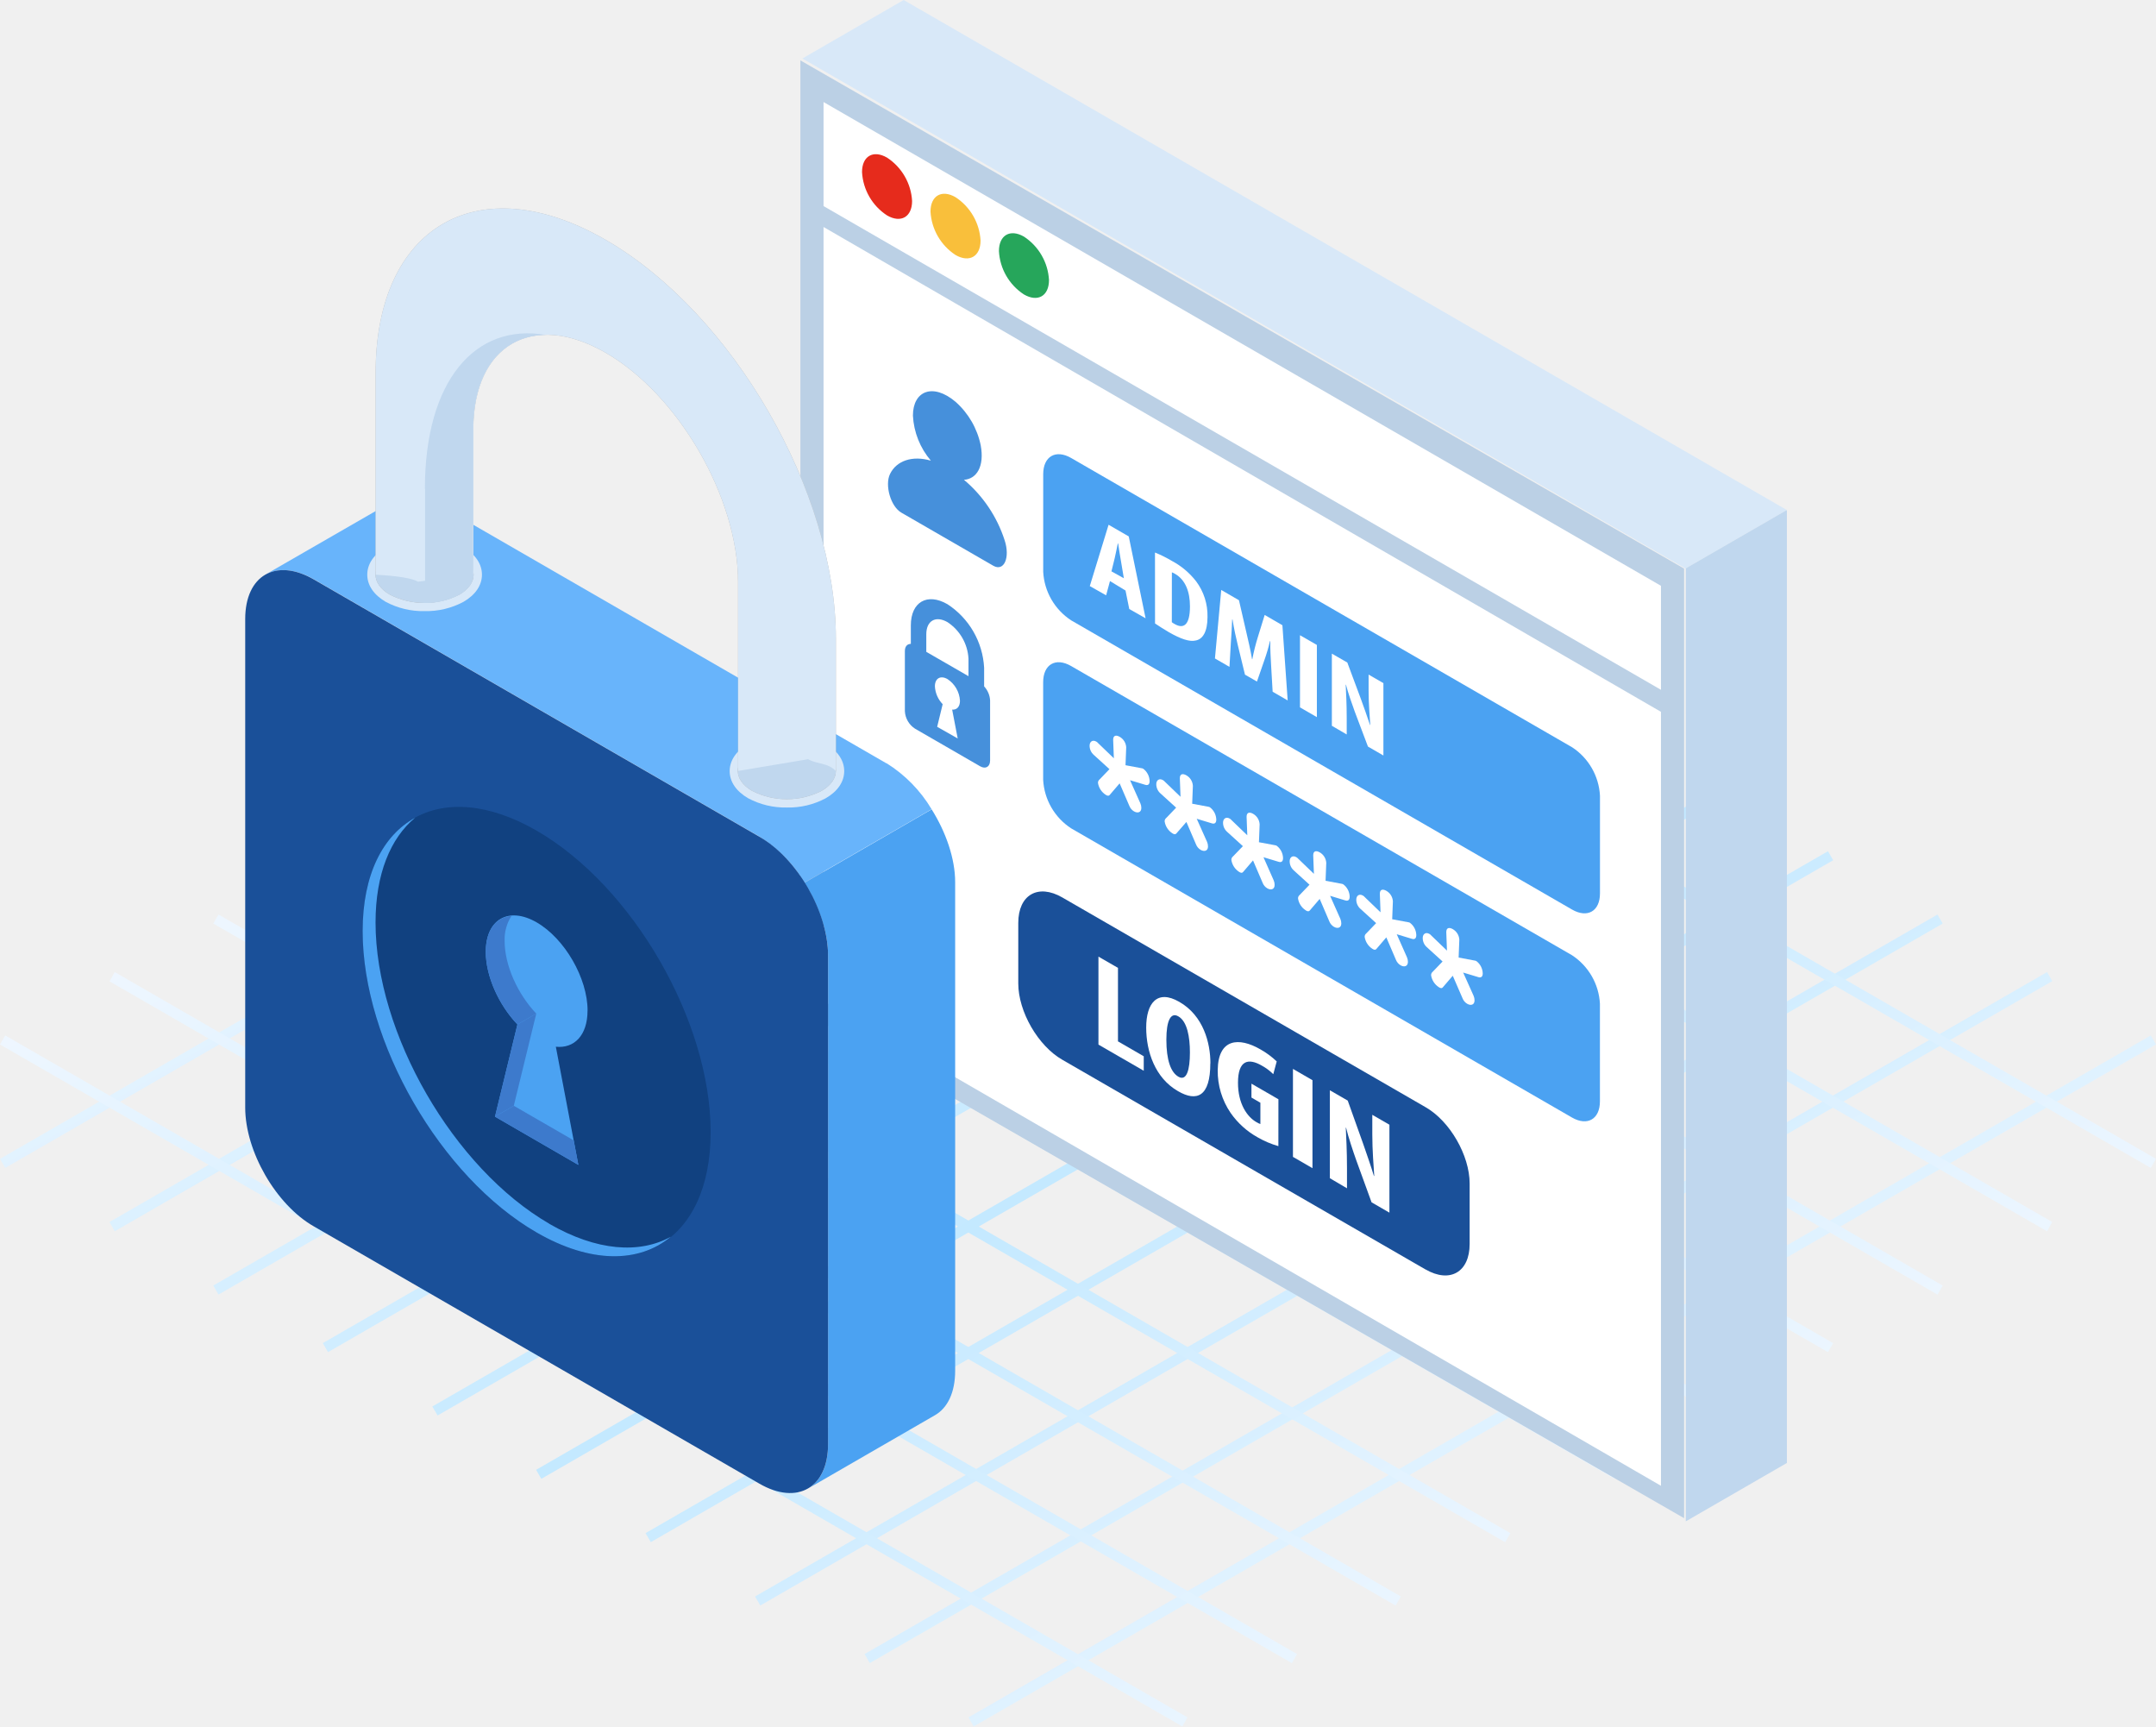
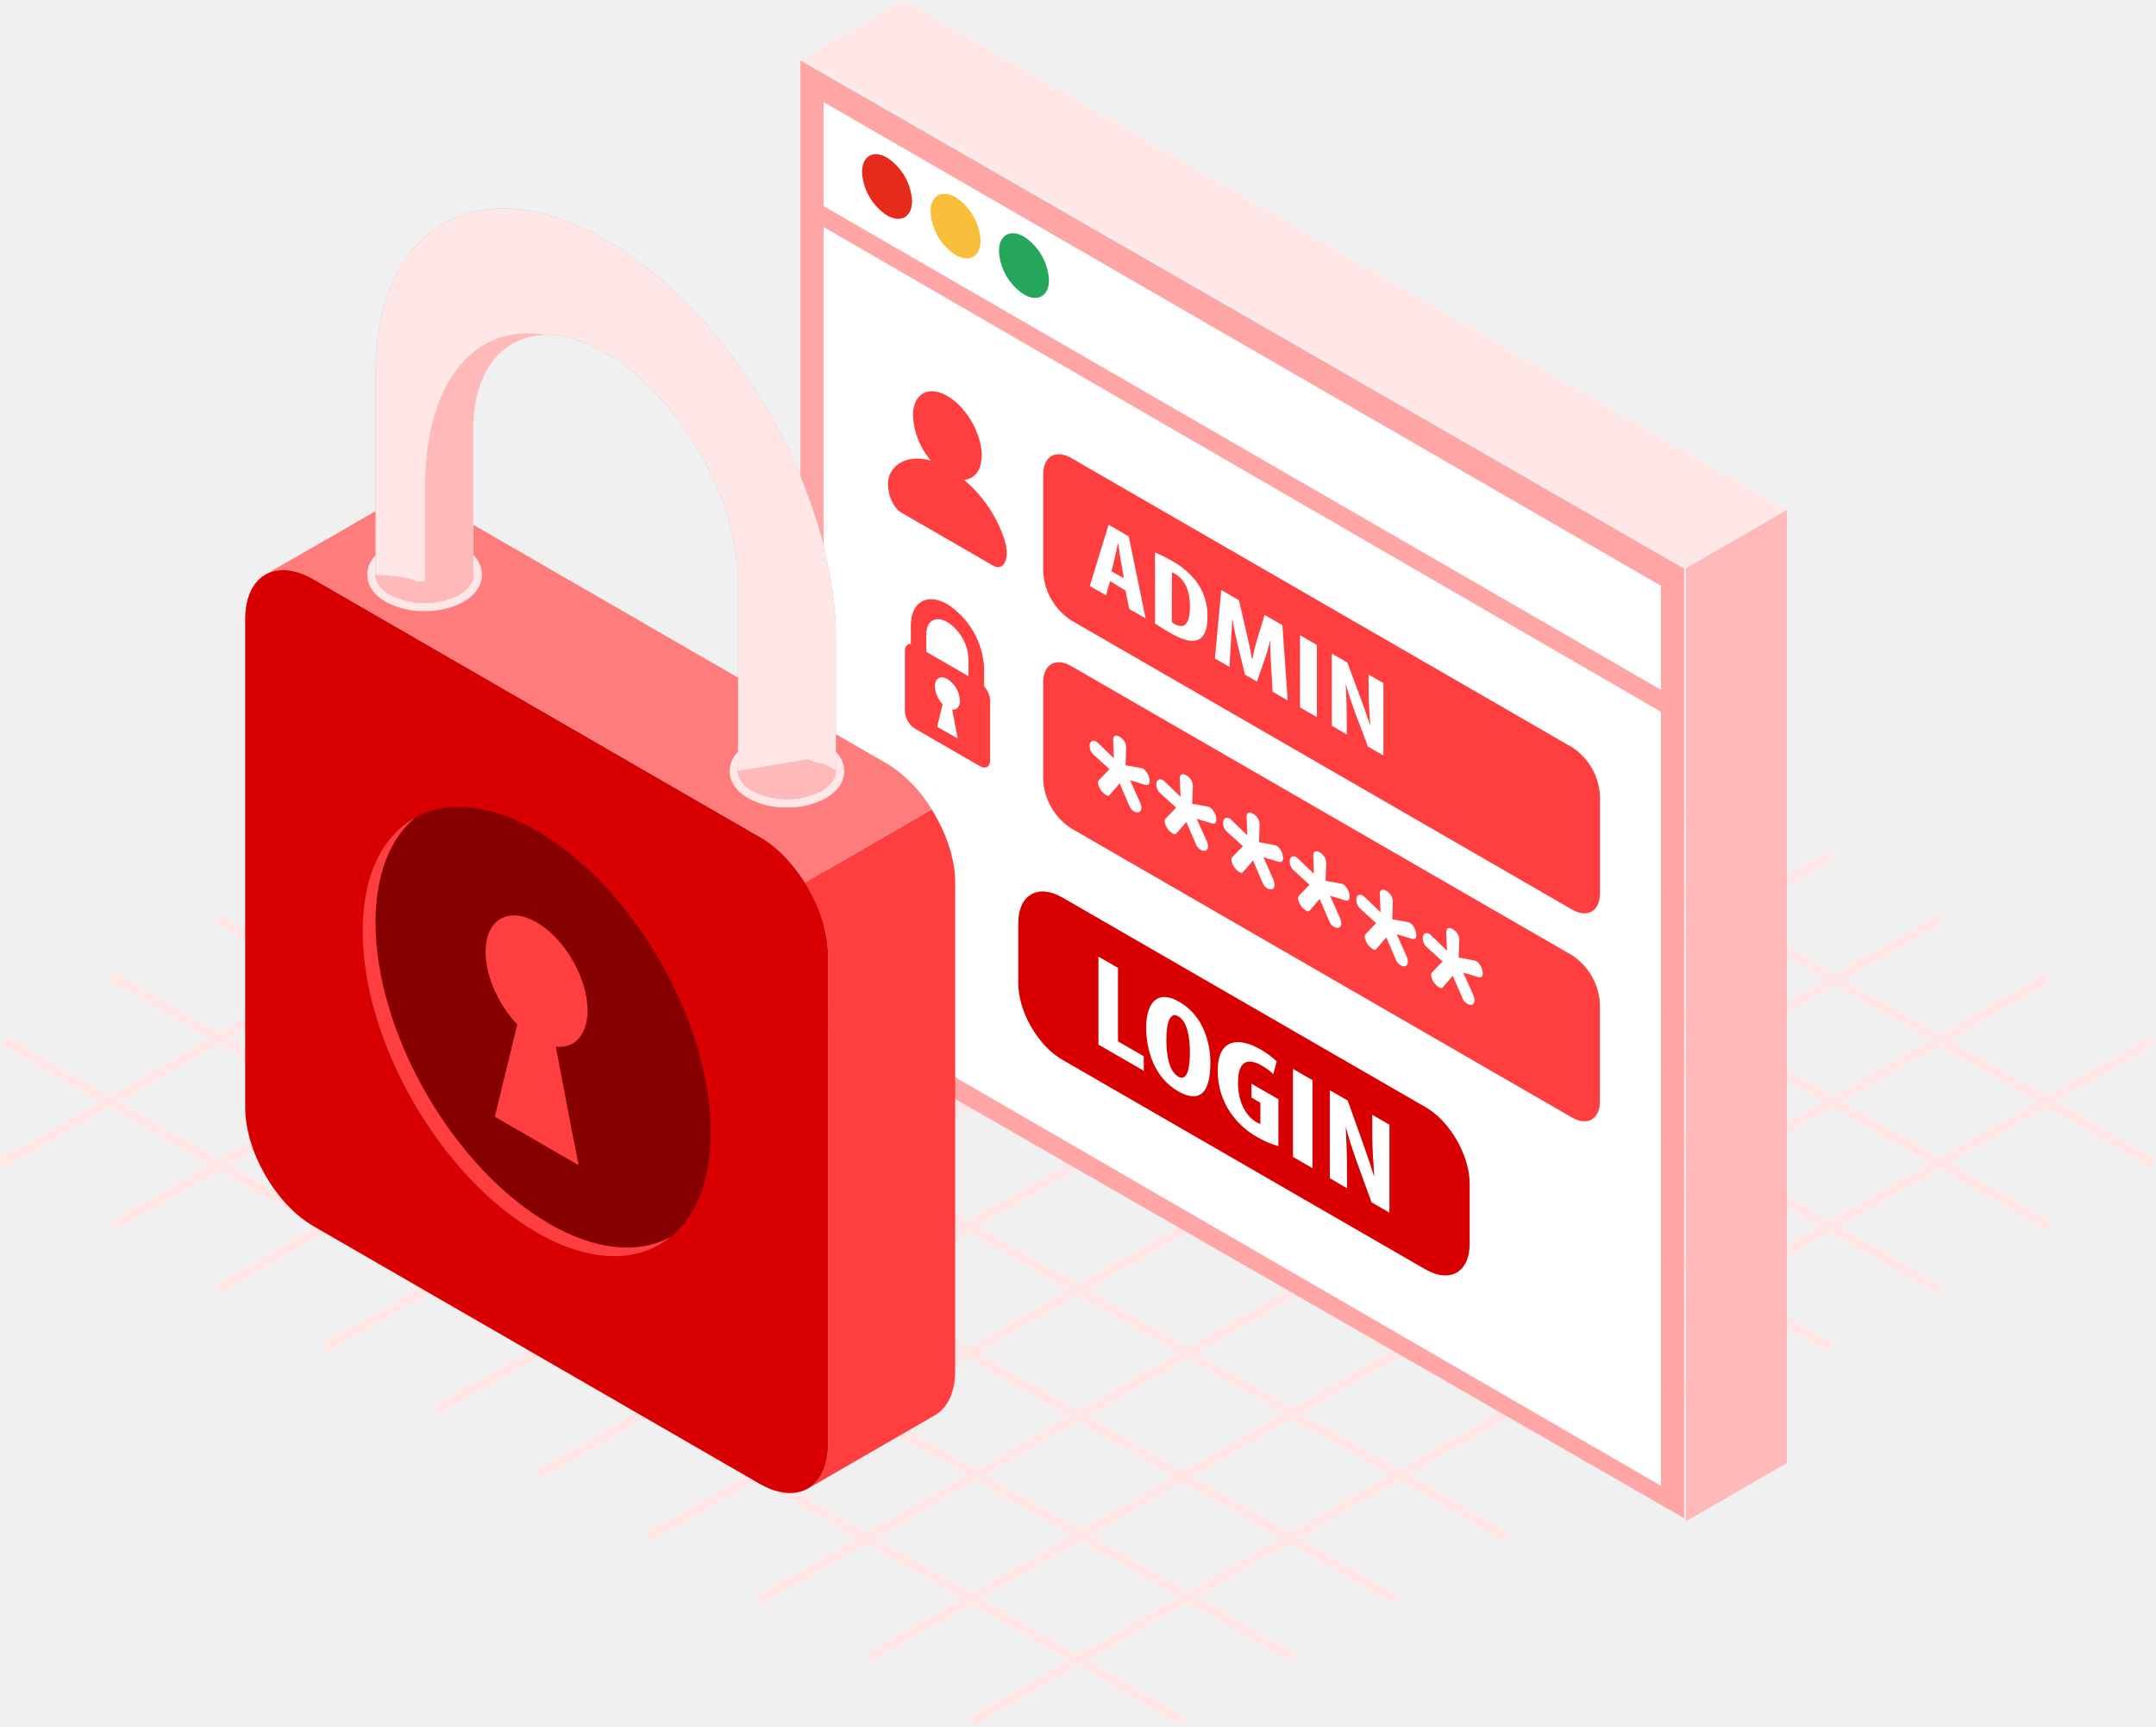
<svg xmlns="http://www.w3.org/2000/svg" xmlns:xlink="http://www.w3.org/1999/xlink" viewBox="0 0 466 373.05">
  <defs>
-     <style>.a{fill:#fff;}.b{fill:url(#a);}.c{fill:url(#b);}.d{fill:#bbd0e5;}.e{fill:#1a5099;}.f{fill:#4ba2f2;}.g{fill:#4690db;}.h{fill:#e62b1c;}.i{fill:#f9bf3b;}.j{fill:#26a65b;}.k{fill:#d8e8f8;}.l{mask:url(#c);}.m{fill:#c0d7ee;}.n{fill:#68b4fb;}.o{fill:#114180;}.p{fill:#b3b3b3;}.q{fill:#3d7acc;}</style>
+     <style>.a{fill:#fff;}.b{fill:#ffe7e7;}.c{fill:#ffe7e7;}.d{fill:#ffa5a5;}.e{fill:#d80000;}.f{fill:#ff3f3f;}.g{fill:#ff3f3f;}.h{fill:#e62b1c;}.i{fill:#f9bf3b;}.j{fill:#26a65b;}.k{fill:#ffe7e7;}.l{mask:url(#c);}.m{fill:#ffb9b9;}.n{fill:#ff7c7c;}.o{fill:#860000;}.p{fill:#b3b3b3;}.q{fill:#ff3f3f;}</style>
    <linearGradient id="a" x1="-15.86" y1="437.66" x2="-15.07" y2="436.88" gradientTransform="matrix(466, 0, 0, -270, 7440, 118302)" gradientUnits="userSpaceOnUse">
      <stop offset="0" stop-color="#f6f9ff" />
      <stop offset="0.53" stop-color="#c4e9ff" />
      <stop offset="1" stop-color="#f6f9ff" />
    </linearGradient>
    <linearGradient id="b" x1="-15.82" y1="437.59" x2="-15.11" y2="436.94" xlink:href="#a" />
    <mask id="c" x="364.32" y="110.21" width="21.9" height="218.55" maskUnits="userSpaceOnUse">
      <g transform="translate(0 -0.95)">
        <polygon class="a" points="386.22 329.71 386.22 111.15 364.32 111.15 364.32 329.71 386.22 329.71" />
      </g>
    </mask>
  </defs>
  <path class="b" d="M210.45,374l-1.13-1.95L464.87,224.69l1.13,1.95ZM188,360.31l-1.13-1.95L442.45,211l1.13,1.95Zm-23.67-12.44-1.13-1.95L418.77,198.56l1.13,1.95Zm-23.67-13.69-1.13-1.95L395.1,184.88l1.13,1.95ZM117,320.5l-1.13-1.95L371.42,171.19l1.13,1.95ZM94.58,306.81l-1.13-1.95L349,157.5l1.13,1.95ZM70.9,293.12l-1.13-1.95L325.32,143.82l1.13,1.95ZM47.23,280.68l-1.13-1.95L301.65,131.37l1.13,1.95ZM24.8,267,23.67,265,279.22,117.69l1.13,1.95ZM1.13,253.31,0,251.36,255.55,104l1.13,1.95Z" transform="translate(0 -0.95)" />
  <path class="c" d="M464.87,253.31,209.33,105.95l1.13-1.95L466,251.36ZM442.45,267,186.9,119.64l1.13-1.95L443.57,265Zm-23.67,13.69L163.22,133.32l1.13-1.95L419.9,278.74ZM395.1,293.12,139.55,145.76l1.13-1.95L396.22,291.18Zm-23.67,13.69L115.88,159.45,117,157.5,372.55,304.86ZM349,320.5,93.45,173.14l1.13-1.95L350.12,318.55Zm-23.67,13.69L69.78,186.82l1.13-1.95L326.45,332.24Zm-23.67,13.69L46.1,200.51l1.13-1.95L302.78,345.92Zm-22.43,12.44L23.67,213,24.8,211,280.35,358.37ZM255.55,374,0,226.64l1.13-1.95L256.67,372.05Z" transform="translate(0 -0.95)" />
  <polygon class="d" points="173 218.24 364 328.05 364 122.86 173 13.05 173 218.24" />
  <polygon class="a" points="359 321.05 178 216.3 178 49.05 359 153.81 359 321.05" />
  <polygon class="a" points="359 126.58 178 22.05 178 44.53 359 149.05 359 126.58" />
  <path class="e" d="M308.12,275.26l-78.5-45.31c-5.26-3-9.53-10.42-9.53-16.5V200.38c0-6.08,4.27-8.54,9.53-5.5l78.5,45.31c5.26,3,9.53,10.42,9.53,16.5v13.06c0,6.08-4.26,8.54-9.53,5.5" transform="translate(0 -0.95)" />
  <path class="f" d="M339.76,207.35,231.52,144.87c-3.34-1.93-6.05-.36-6.05,3.5v21.09a13.36,13.36,0,0,0,6.05,10.48l108.24,62.48c3.34,1.93,6.05.36,6.05-3.5V217.83a13.37,13.37,0,0,0-6.05-10.48" transform="translate(0 -0.95)" />
  <path class="f" d="M339.76,162.4,231.53,99.92c-3.34-1.93-6.05-.36-6.05,3.5V124.5A13.36,13.36,0,0,0,231.53,135l108.24,62.48c3.34,1.93,6.05.37,6.05-3.49V172.88a13.37,13.37,0,0,0-6.05-10.48" transform="translate(0 -0.95)" />
  <path class="g" d="M209.33,147.06l-9.12-5.26V138c0-2.9,2-4.08,4.56-2.63a10.1,10.1,0,0,1,4.56,7.9ZM207,160.52,202.56,158l1.19-4.89a6,6,0,0,1-1.68-3.86c0-1.73,1.21-2.42,2.71-1.57a6,6,0,0,1,2.71,4.69c0,1.31-.7,2-1.69,1.91Zm5.71-11.29h0v-4a17.5,17.5,0,0,0-7.92-13.72c-4.38-2.53-7.92-.48-7.92,4.57v4c-.76,0-1.29.53-1.29,1.55v13a4.79,4.79,0,0,0,2.17,3.76l14.08,8.13c1.2.69,2.17.13,2.17-1.25v-13a4.82,4.82,0,0,0-1.29-3Z" transform="translate(0 -0.95)" />
  <path class="g" d="M208.31,104.63c2.78-.16,4.51-2.88,3.66-7.47a17.18,17.18,0,0,0-5.45-9.4c-4.87-4.11-9.2-2.37-9.2,3a16.28,16.28,0,0,0,3.88,9.73c-4-1.17-7.43,0-8.83,2.88-1.16,2.37.1,7,2.46,8.36l19.85,11.46c2.36,1.36,3.69-1.8,2.46-5.51a28.47,28.47,0,0,0-8.83-13.09" transform="translate(0 -0.95)" />
  <path class="a" d="M246.48,174.53a2.45,2.45,0,0,1,.21,1c0,1-.82,1.19-1.59.74a2.36,2.36,0,0,1-1-1.18L242,170.22l-2.11,2.46c-.25.31-.55.25-.92,0a3.73,3.73,0,0,1-1.65-2.54.9.9,0,0,1,.34-.76l2.14-2.23-3.4-3.09a2.62,2.62,0,0,1-.89-2c0-.81.61-1.34,1.44-.87a1.33,1.33,0,0,1,.4.34l3.4,3.27-.15-4c0-1,.67-1.06,1.41-.64a2.79,2.79,0,0,1,1.41,2.27l-.15,3.87,3.43.64a1.05,1.05,0,0,1,.4.12,3.45,3.45,0,0,1,1.38,2.67c0,.61-.27,1-.92.81l-3.31-1Z" transform="translate(0 -0.95)" />
  <path class="a" d="M260.89,182.85a2.47,2.47,0,0,1,.21,1c0,1-.82,1.18-1.59.74a2.36,2.36,0,0,1-1-1.18l-2.08-4.85L254.3,181c-.25.31-.55.25-.92,0a3.73,3.73,0,0,1-1.65-2.54.89.89,0,0,1,.34-.76l2.14-2.23-3.4-3.09a2.63,2.63,0,0,1-.89-2c0-.81.61-1.34,1.44-.86a1.3,1.3,0,0,1,.4.33l3.4,3.27-.15-4c0-1,.67-1.06,1.41-.64a2.79,2.79,0,0,1,1.41,2.27l-.15,3.87,3.43.64a1,1,0,0,1,.4.13,3.44,3.44,0,0,1,1.38,2.67c0,.6-.27,1-.92.81l-3.31-1Z" transform="translate(0 -0.95)" />
  <path class="a" d="M275.29,191.16a2.49,2.49,0,0,1,.21,1c0,1-.82,1.19-1.59.74a2.36,2.36,0,0,1-1-1.18l-2.08-4.85-2.11,2.46c-.25.32-.55.25-.92,0a3.75,3.75,0,0,1-1.65-2.55.9.9,0,0,1,.34-.76l2.15-2.23-3.4-3.09a2.62,2.62,0,0,1-.89-2c0-.81.61-1.34,1.44-.87a1.38,1.38,0,0,1,.4.34l3.4,3.27-.15-4c0-1,.67-1.06,1.41-.64a2.8,2.8,0,0,1,1.41,2.27l-.15,3.87,3.43.64a1,1,0,0,1,.4.12,3.44,3.44,0,0,1,1.38,2.67c0,.61-.27,1-.92.81l-3.31-1Z" transform="translate(0 -0.95)" />
  <path class="a" d="M289.7,199.48a2.47,2.47,0,0,1,.21,1c0,1-.82,1.18-1.59.74a2.38,2.38,0,0,1-1-1.18l-2.08-4.85-2.11,2.46c-.25.31-.55.25-.92,0a3.73,3.73,0,0,1-1.65-2.54.89.89,0,0,1,.34-.76l2.14-2.23-3.4-3.09a2.63,2.63,0,0,1-.89-2c0-.81.61-1.34,1.44-.86a1.35,1.35,0,0,1,.4.33l3.4,3.27-.15-4c0-1,.67-1.06,1.41-.64a2.79,2.79,0,0,1,1.41,2.27l-.15,3.87,3.43.64a1,1,0,0,1,.4.13,3.44,3.44,0,0,1,1.38,2.67c0,.61-.27,1-.92.81l-3.31-1Z" transform="translate(0 -0.95)" />
  <path class="a" d="M304.1,207.79a2.49,2.49,0,0,1,.21,1c0,1-.82,1.19-1.59.74a2.36,2.36,0,0,1-1-1.18l-2.08-4.85-2.11,2.46c-.25.32-.55.25-.92,0a3.75,3.75,0,0,1-1.65-2.55.89.89,0,0,1,.34-.76l2.14-2.23-3.4-3.09a2.62,2.62,0,0,1-.89-2c0-.81.61-1.34,1.44-.86a1.33,1.33,0,0,1,.4.34l3.4,3.27-.15-4c0-1,.67-1.06,1.41-.64a2.8,2.8,0,0,1,1.41,2.27l-.15,3.87,3.43.64a1,1,0,0,1,.4.12,3.44,3.44,0,0,1,1.38,2.67c0,.61-.27,1-.92.81l-3.31-1Z" transform="translate(0 -0.95)" />
  <path class="a" d="M318.5,216.11a2.49,2.49,0,0,1,.21,1c0,1-.82,1.19-1.59.74a2.36,2.36,0,0,1-1-1.18L314,211.79l-2.11,2.46c-.25.32-.55.25-.92,0a3.73,3.73,0,0,1-1.65-2.55.9.9,0,0,1,.34-.76l2.14-2.23-3.4-3.09a2.62,2.62,0,0,1-.89-2c0-.81.61-1.34,1.44-.87a1.33,1.33,0,0,1,.4.34l3.4,3.27-.15-4c0-1,.67-1.06,1.41-.64a2.8,2.8,0,0,1,1.41,2.27l-.15,3.87,3.43.64a1,1,0,0,1,.4.12,3.44,3.44,0,0,1,1.38,2.67c0,.61-.27,1-.92.81l-3.31-1Z" transform="translate(0 -0.95)" />
  <path class="a" d="M242.91,125.9l-.61-3.62c-.2-1.06-.45-2.76-.62-3.89l-.08,0c-.2.93-.47,2.39-.67,3.18l-.7,2.84Zm-3,.61-.83,3.08-3.53-2,4.06-13.25,4.36,2.52,3.64,17.69-3.53-2-.81-4Z" transform="translate(0 -0.95)" />
  <path class="a" d="M253.28,135.4a4.79,4.79,0,0,0,.64.41c1.75,1,3.28.46,3.28-3.84,0-3.19-1-5.72-3.19-7a3.42,3.42,0,0,0-.72-.35Zm-3.64-15.06a27.49,27.49,0,0,1,3.7,1.84,16.38,16.38,0,0,1,5.2,4.39,12.37,12.37,0,0,1,2.45,7.7c0,3.15-1,4.83-2.61,5.09-1.25.29-3.11-.3-5.73-1.8-1.14-.66-2.28-1.41-3-1.89Z" transform="translate(0 -0.95)" />
  <path class="a" d="M274.74,144.73c-.08-1.53-.22-3.62-.17-5.25l-.08,0a36.94,36.94,0,0,1-1.2,4.1l-1.61,4.64-2.59-1.49-1.55-6.38c-.36-1.46-.86-3.69-1.14-5.54l-.08,0c-.06,1.66-.17,3.56-.28,5l-.3,5.24-3.14-1.82,1.36-14.8,3.83,2.22,1.5,6.51c.53,2.27,1,4.28,1.33,6.23l.06,0a42.62,42.62,0,0,1,1.19-4.77l1.48-4.79,3.83,2.22,1.14,16.25-3.25-1.88Z" transform="translate(0 -0.95)" />
  <polygon class="a" points="284.63 139.36 284.63 154.96 280.98 152.85 280.98 137.26 284.63 139.36" />
  <path class="a" d="M287.87,157.78V142.19l3.34,1.92,2.9,7.78c.55,1.52,1.47,4.06,2,5.71l.06,0c-.11-1.71-.36-4.56-.36-7.43v-3.45l3.2,1.84V164.2l-3.34-1.93-2.86-7.58c-.61-1.67-1.47-4.13-1.89-5.79l-.06,0c.08,1.62.22,4.11.22,7.23v3.52Z" transform="translate(0 -0.95)" />
  <polygon class="a" points="237.42 206.71 241.64 209.14 241.64 225.02 247.21 228.24 247.21 231.37 237.42 225.72 237.42 206.71" />
  <path class="a" d="M252.1,225.63c0,4.32.93,7.05,2.64,8s2.45-1.4,2.45-5.27c0-3.33-.58-6.68-2.48-7.78-1.67-1-2.61.93-2.61,5m9.5,5.14c0,7.16-2.9,8.4-7,6-4.93-2.84-6.86-8.52-6.86-13.74s2.35-8.32,7.15-5.55c5.25,3,6.73,8.93,6.73,13.28" transform="translate(0 -0.95)" />
  <path class="a" d="M276.31,248.61a20.18,20.18,0,0,1-4.51-1.92,17.37,17.37,0,0,1-5.8-5.24,16,16,0,0,1-2.8-9.28c.09-6.86,4.61-7.14,9.21-4.48a17.71,17.71,0,0,1,3.54,2.61l-.74,2.76a11,11,0,0,0-2.48-1.85c-2.86-1.65-5.15-1.25-5.15,3.71,0,4.57,2,7.38,4,8.51a3.67,3.67,0,0,0,.84.4v-4.6l-1.93-1.12v-3l5.83,3.37Z" transform="translate(0 -0.95)" />
  <polygon class="a" points="283.68 233.41 283.68 252.42 279.46 249.98 279.46 230.97 283.68 233.41" />
  <path class="a" d="M287.44,255.54v-19l3.86,2.23,3.35,9.38c.64,1.84,1.71,4.91,2.31,6.9l.07,0c-.13-2.08-.42-5.55-.42-9v-4.21l3.7,2.14v19l-3.86-2.23-3.32-9.13c-.71-2-1.71-5-2.19-7l-.06,0c.09,2,.26,5,.26,8.81v4.29Z" transform="translate(0 -0.95)" />
  <path class="h" d="M197.14,44.38c0,3.45-2.42,4.85-5.41,3.12a11.94,11.94,0,0,1-5.41-9.37c0-3.45,2.42-4.85,5.41-3.12a12,12,0,0,1,5.41,9.37" transform="translate(0 -0.95)" />
  <path class="i" d="M211.94,52.92c0,3.45-2.42,4.85-5.41,3.13a12,12,0,0,1-5.41-9.37c0-3.45,2.42-4.85,5.41-3.12a12,12,0,0,1,5.41,9.37" transform="translate(0 -0.95)" />
  <path class="j" d="M226.73,61.46c0,3.45-2.42,4.85-5.41,3.12a11.94,11.94,0,0,1-5.41-9.37c0-3.45,2.42-4.85,5.41-3.13a12,12,0,0,1,5.41,9.37" transform="translate(0 -0.95)" />
  <polygon class="k" points="364.32 122.85 173.42 12.64 195.32 0 386.22 110.21 364.32 122.85" />
  <g class="l">
    <polygon class="m" points="364.33 328.76 364.32 122.84 386.22 110.2 386.22 316.12 364.33 328.76" />
  </g>
  <path class="n" d="M191.61,165.9,95.29,110.3c-4.09-2.36-7.8-2.59-10.48-1L57.34,125.12c2.69-1.54,6.39-1.32,10.49,1l96.31,55.6a29.62,29.62,0,0,1,9.75,9.94l27.47-15.85a29.64,29.64,0,0,0-9.75-9.95" transform="translate(0 -0.95)" />
  <path class="f" d="M173.9,191.7c3.09,4.92,5.08,10.62,5.08,15.74V313c0,4.73-1.66,8.05-4.34,9.6l27.46-15.86c2.69-1.55,4.35-4.87,4.35-9.6V191.58c0-5.12-2-10.82-5.08-15.74Z" transform="translate(0 -0.95)" />
  <path class="e" d="M164.15,181.76l-96.32-55.6c-8.19-4.72-14.83-.89-14.83,8.56V240.27c0,9.46,6.64,21,14.83,25.68l96.32,55.6c8.19,4.72,14.83.89,14.83-8.56V207.44c0-9.45-6.64-21-14.83-25.68" transform="translate(0 -0.95)" />
  <path class="o" d="M153.6,245.57c0,24-16.84,33.7-37.61,21.71s-37.61-41.15-37.61-65.13,16.84-33.7,37.61-21.71,37.61,41.15,37.61,65.13" transform="translate(0 -0.95)" />
  <path class="f" d="M118.78,265.41c-20.77-12-37.61-41.15-37.61-65.13,0-10.47,3.22-18.22,8.56-22.64-7,3.85-11.35,12.32-11.35,24.5,0,24,16.84,53.14,37.61,65.13,11.7,6.75,22.15,6.62,29,.92-6.78,3.73-16,3.11-26.26-2.79" transform="translate(0 -0.95)" />
  <path class="f" d="M127,219.32c0-7-4.93-15.55-11-19.06s-11-.66-11,6.35c0,5.32,2.83,11.49,6.84,15.7L107,242.24l18,10.42-4.86-25.53c4,.42,6.85-2.49,6.85-7.8" transform="translate(0 -0.95)" />
  <path class="k" d="M170.09,175.44a17,17,0,0,1-8.38-2c-2.58-1.49-4-3.58-4-5.87s1.42-4.39,4-5.88a18.31,18.31,0,0,1,16.76,0c2.58,1.49,4,3.58,4,5.88s-1.42,4.39-4,5.87a17,17,0,0,1-8.38,2" transform="translate(0 -0.95)" />
  <path class="k" d="M91.78,133a17,17,0,0,1-8.4-2c-2.58-1.49-4-3.58-4-5.88s1.42-4.39,4-5.89a18.32,18.32,0,0,1,16.79,0c2.58,1.49,4,3.58,4,5.89s-1.42,4.39-4,5.88a17,17,0,0,1-8.39,2" transform="translate(0 -0.95)" />
  <path class="p" d="M177.57,163.22c4.13,2.38,4.13,6.25,0,8.63a16.56,16.56,0,0,1-15,0c-4.13-2.39-4.13-6.25,0-8.63a16.51,16.51,0,0,1,15,0" transform="translate(0 -0.95)" />
  <path class="p" d="M99.27,120.8c4.13,2.39,4.13,6.26,0,8.65a16.58,16.58,0,0,1-15,0c-4.14-2.39-4.14-6.26,0-8.65a16.55,16.55,0,0,1,15,0" transform="translate(0 -0.95)" />
  <path class="p" d="M90.37,126.64l11.94-1.52V93.7c0-18.22,12.83-25.63,28.61-16.52s28.61,31.34,28.61,49.55v40.81L174.67,165c2,1.14,4.3.73,6,2.58V138.93c0-31.71-22.27-70.28-49.74-86.14h0c-27.47-15.86-49.74-3-49.74,28.72v43.62c1.69.11,7.21.38,9.18,1.52" transform="translate(0 -0.95)" />
  <path class="m" d="M177.57,163.22c4.13,2.38,4.13,6.25,0,8.63a16.56,16.56,0,0,1-15,0c-4.13-2.39-4.13-6.25,0-8.63a16.51,16.51,0,0,1,15,0" transform="translate(0 -0.95)" />
  <path class="m" d="M99.27,120.8c4.13,2.39,4.13,6.26,0,8.65a16.58,16.58,0,0,1-15,0c-4.14-2.39-4.14-6.26,0-8.65a16.55,16.55,0,0,1,15,0" transform="translate(0 -0.95)" />
  <path class="k" d="M90.37,126.64l11.94-1.52V93.7c0-18.22,12.83-25.63,28.61-16.52s28.61,31.34,28.61,49.55v40.81L174.67,165c2,1.14,4.3.73,6,2.58V138.93c0-31.71-22.27-70.28-49.74-86.14h0c-27.47-15.86-49.74-3-49.74,28.72v43.62c1.69.11,7.21.38,9.18,1.52" transform="translate(0 -0.95)" />
  <path class="m" d="M91.88,106.57v24.67a15.25,15.25,0,0,0,7.39-1.78c2.24-1.29,3.22-3,3-4.7V93.7c0-12.84,6.4-20.28,15.69-20.38-15.24-2.63-26.12,9.87-26.12,33.25" transform="translate(0 -0.95)" />
  <path class="q" d="M109.07,204.26a9.33,9.33,0,0,1,1.49-5.41c-3.31.27-5.57,3-5.57,7.77,0,5.31,2.83,11.49,6.84,15.7l4.08-2.35c-4-4.21-6.84-10.39-6.84-15.71" transform="translate(0 -0.95)" />
  <polygon class="q" points="124 246.41 111.06 238.94 106.97 241.29 125.01 251.71 124 246.41" />
  <polygon class="q" points="111.05 238.94 115.91 219.02 111.83 221.38 106.97 241.29 111.05 238.94" />
</svg>
